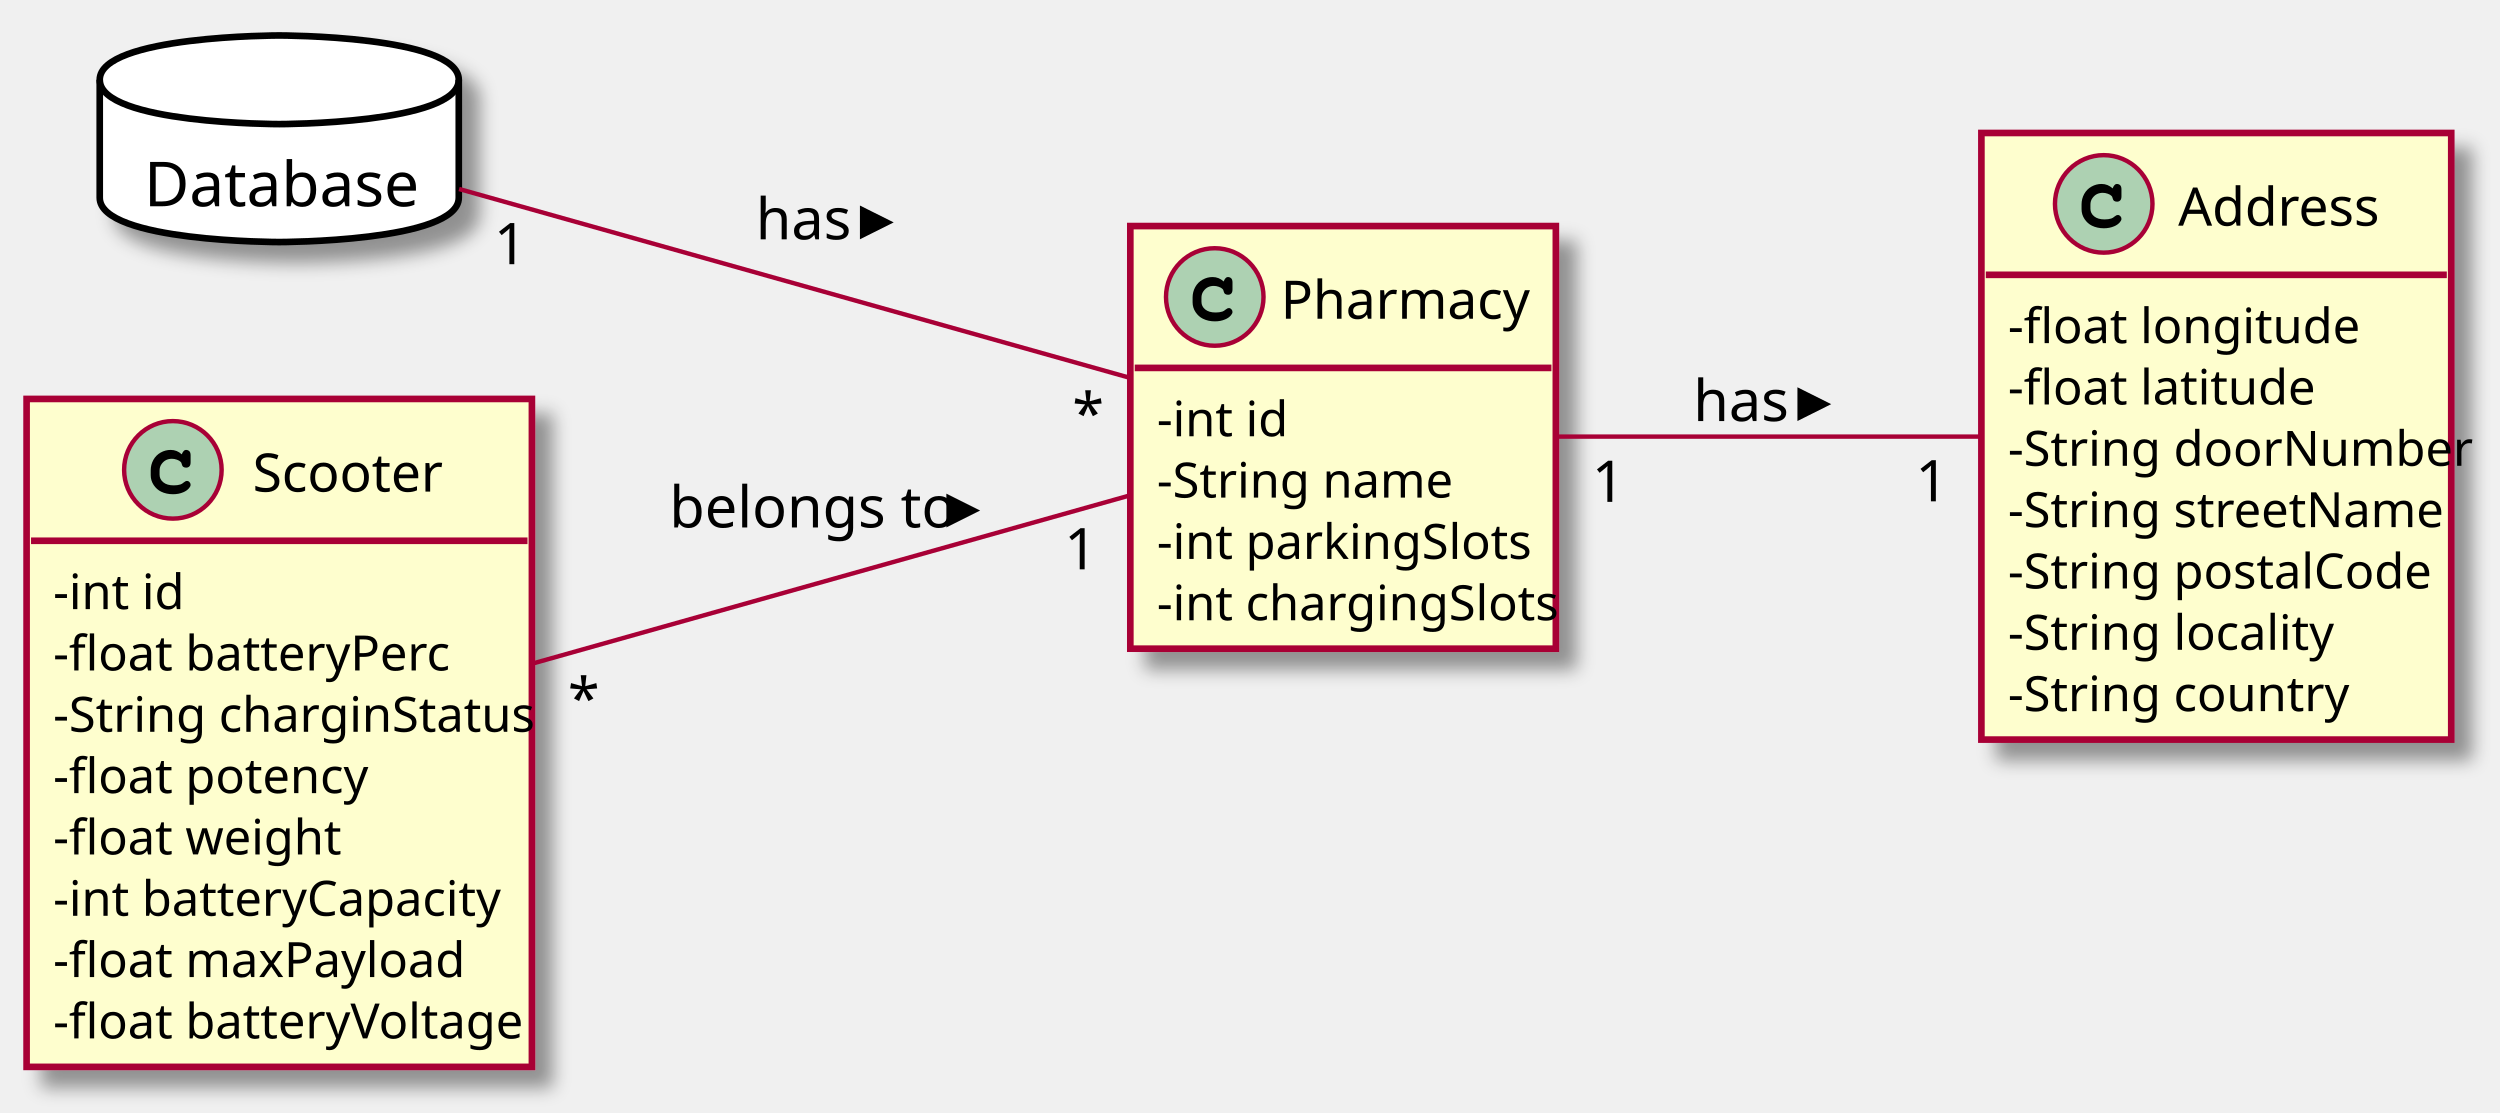
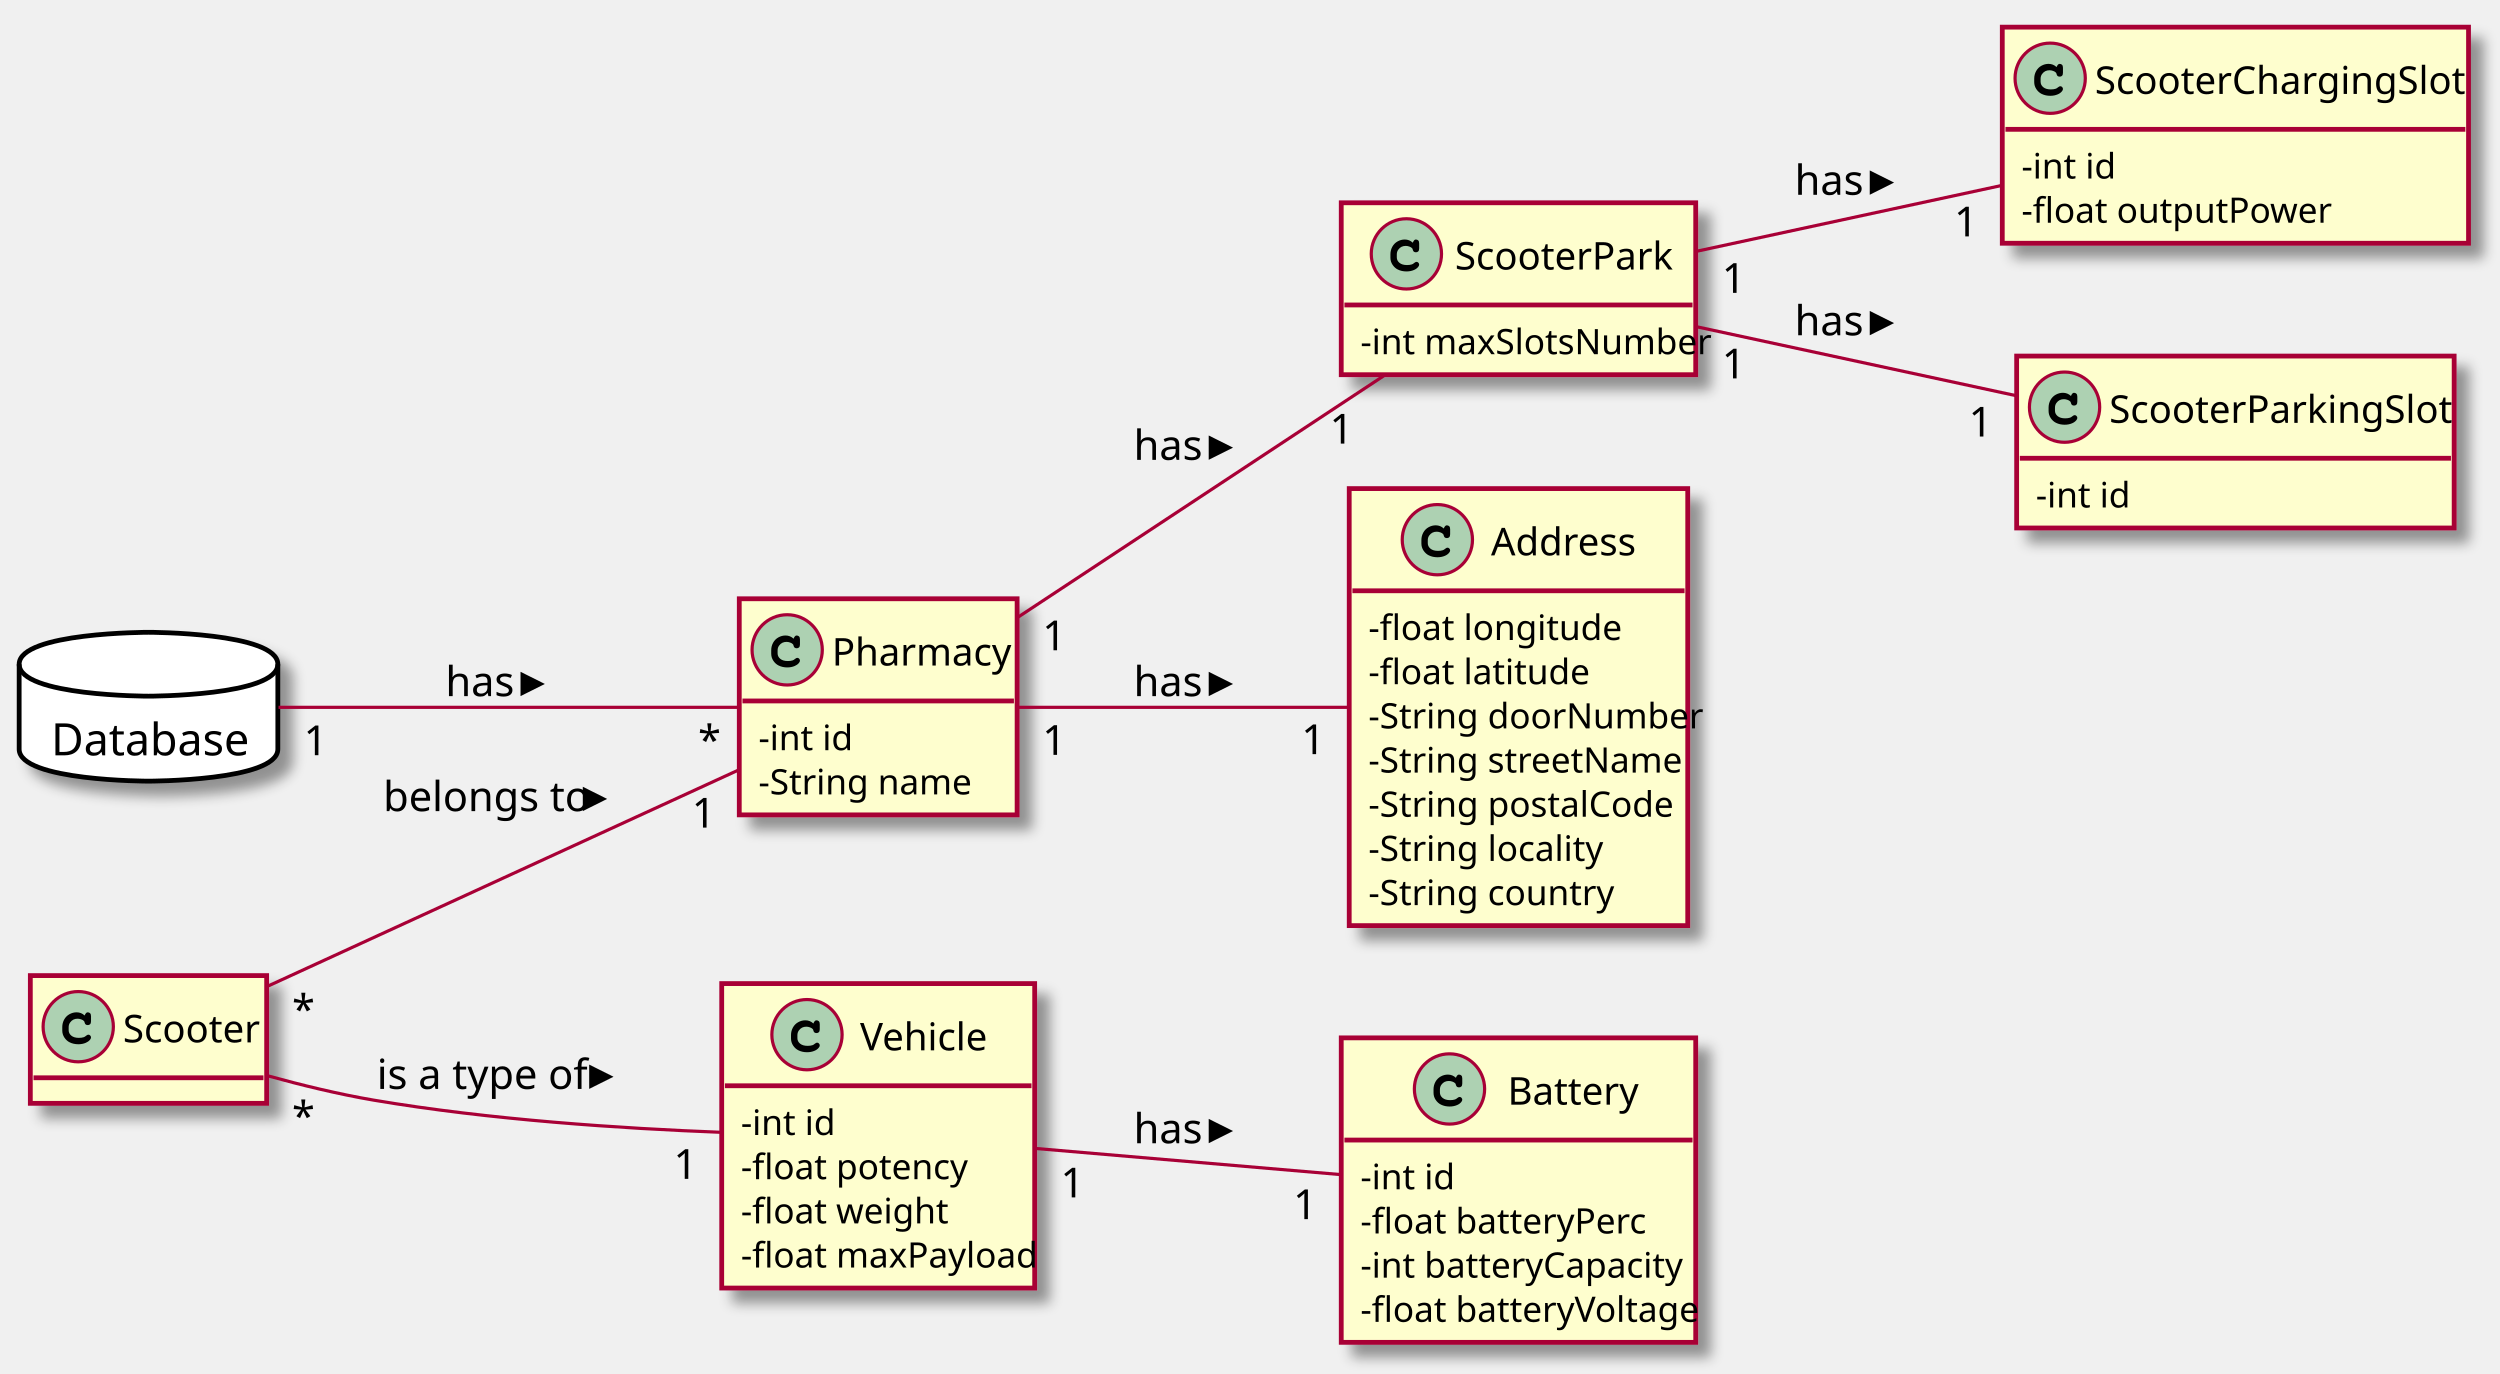
- <svg xmlns="http://www.w3.org/2000/svg" contentScriptType="application/ecmascript" contentStyleType="text/css" height="251px" preserveAspectRatio="none" style="width:564px;height:251px;" version="1.1" viewBox="0 0 564 251" width="564px" zoomAndPan="magnify">
+ <svg xmlns="http://www.w3.org/2000/svg" contentScriptType="application/ecmascript" contentStyleType="text/css" height="301.7px" preserveAspectRatio="none" style="width:548px;height:301px;" version="1.1" viewBox="0 0 548 301" width="548.8px" zoomAndPan="magnify">
  <defs>
-     <filter height="300%" id="fy9urzwmaivgw" width="300%" x="-1" y="-1">
-       <feGaussianBlur result="blurOut" stdDeviation="2.0" />
+     <filter height="300%" id="f148tttxn4pdrm" width="300%" x="-1" y="-1">
+       <feGaussianBlur result="blurOut" stdDeviation="1.4" />
      <feColorMatrix in="blurOut" result="blurOut2" type="matrix" values="0 0 0 0 0 0 0 0 0 0 0 0 0 0 0 0 0 0 .4 0" />
-       <feOffset dx="4.0" dy="4.0" in="blurOut2" result="blurOut3" />
+       <feOffset dx="2.8" dy="2.8" in="blurOut2" result="blurOut3" />
      <feBlend in="SourceGraphic" in2="blurOut3" mode="normal" />
    </filter>
  </defs>
  <g>
-     <path d="M22.5,18 C22.5,8 63,8 63,8 C63,8 103.5,8 103.5,18 L103.5,44.609 C103.5,54.609 63,54.609 63,54.609 C63,54.609 22.5,54.609 22.5,44.609 L22.5,18 " fill="#FFFFFF" filter="url(#fy9urzwmaivgw)" style="stroke: #000000; stroke-width: 1.5;" />
-     <path d="M22.5,18 C22.5,28 63,28 63,28 C63,28 103.5,28 103.5,18 " fill="none" style="stroke: #000000; stroke-width: 1.5;" />
-     <text fill="#000000" font-family="sans-serif" font-size="14" lengthAdjust="spacingAndGlyphs" textLength="61" x="32.5" y="46.533">Database</text>
-     <rect fill="#FEFECE" filter="url(#fy9urzwmaivgw)" height="95.344" id="Pharmacy" style="stroke: #A80036; stroke-width: 1.5;" width="96" x="255" y="51" />
-     <ellipse cx="274.05" cy="67" fill="#ADD1B2" rx="11" ry="11" style="stroke: #A80036; stroke-width: 1.0;" />
-     <path d="M276.05,63.5 Q276.253,63 276.488,62.75 Q276.722,62.5 276.988,62.5 Q277.456,62.5 277.753,62.781 Q278.05,63.062 278.05,63.719 L278.05,65.281 Q278.05,65.938 277.769,66.219 Q277.488,66.5 277.05,66.5 Q276.659,66.5 276.409,66.328 Q276.159,66.156 276.05,65.703 Q276.003,65.391 275.831,65.219 Q275.519,64.891 274.956,64.703 Q274.394,64.5 273.831,64.5 Q273.128,64.5 272.534,64.781 Q271.956,65.062 271.503,65.688 Q271.05,66.312 271.05,67.172 L271.05,68.094 Q271.05,69.125 271.894,69.812 Q272.738,70.5 274.238,70.5 Q275.128,70.5 275.753,70.297 Q276.113,70.188 276.519,69.828 Q276.784,69.625 276.925,69.562 Q277.066,69.5 277.238,69.5 Q277.566,69.5 277.8,69.766 Q278.05,70.016 278.05,70.375 Q278.05,70.719 277.706,71.125 Q277.206,71.719 276.409,72.047 Q275.363,72.5 274.081,72.5 Q272.581,72.5 271.378,71.906 Q270.409,71.438 269.722,70.422 Q269.05,69.406 269.05,68.203 L269.05,67.109 Q269.05,65.859 269.644,64.766 Q270.253,63.672 271.3,63.094 Q272.363,62.5 273.55,62.5 Q274.269,62.5 274.894,62.75 Q275.519,63 276.05,63.5 Z " />
-     <text fill="#000000" font-family="sans-serif" font-size="12" lengthAdjust="spacingAndGlyphs" textLength="55" x="288.95" y="71.91">Pharmacy</text>
-     <line style="stroke: #A80036; stroke-width: 1.5;" x1="256" x2="350" y1="83" y2="83" />
-     <text fill="#000000" font-family="sans-serif" font-size="11" lengthAdjust="spacingAndGlyphs" textLength="26" x="261" y="98.419">-int id</text>
-     <text fill="#000000" font-family="sans-serif" font-size="11" lengthAdjust="spacingAndGlyphs" textLength="61" x="261" y="112.255">-String name</text>
-     <text fill="#000000" font-family="sans-serif" font-size="11" lengthAdjust="spacingAndGlyphs" textLength="77" x="261" y="126.091">-int parkingSlots</text>
-     <text fill="#000000" font-family="sans-serif" font-size="11" lengthAdjust="spacingAndGlyphs" textLength="84" x="261" y="139.927">-int chargingSlots</text>
-     <rect fill="#FEFECE" filter="url(#fy9urzwmaivgw)" height="150.688" id="Scooter" style="stroke: #A80036; stroke-width: 1.5;" width="114" x="6" y="90" />
-     <ellipse cx="39" cy="106" fill="#ADD1B2" rx="11" ry="11" style="stroke: #A80036; stroke-width: 1.0;" />
-     <path d="M41,102.5 Q41.203,102 41.438,101.75 Q41.672,101.5 41.938,101.5 Q42.406,101.5 42.703,101.781 Q43,102.062 43,102.719 L43,104.281 Q43,104.938 42.719,105.219 Q42.438,105.5 42,105.5 Q41.609,105.5 41.359,105.328 Q41.109,105.156 41,104.703 Q40.953,104.391 40.781,104.219 Q40.469,103.891 39.906,103.703 Q39.344,103.5 38.781,103.5 Q38.078,103.5 37.484,103.781 Q36.906,104.062 36.453,104.688 Q36,105.312 36,106.172 L36,107.094 Q36,108.125 36.844,108.812 Q37.688,109.5 39.188,109.5 Q40.078,109.5 40.703,109.297 Q41.062,109.188 41.469,108.828 Q41.734,108.625 41.875,108.562 Q42.016,108.5 42.188,108.5 Q42.516,108.5 42.75,108.766 Q43,109.016 43,109.375 Q43,109.719 42.656,110.125 Q42.156,110.719 41.359,111.047 Q40.312,111.5 39.031,111.5 Q37.531,111.5 36.328,110.906 Q35.359,110.438 34.672,109.422 Q34,108.406 34,107.203 L34,106.109 Q34,104.859 34.594,103.766 Q35.203,102.672 36.25,102.094 Q37.312,101.5 38.5,101.5 Q39.219,101.5 39.844,101.75 Q40.469,102 41,102.5 Z " />
-     <text fill="#000000" font-family="sans-serif" font-size="12" lengthAdjust="spacingAndGlyphs" textLength="42" x="57" y="110.91">Scooter</text>
-     <line style="stroke: #A80036; stroke-width: 1.5;" x1="7" x2="119" y1="122" y2="122" />
-     <text fill="#000000" font-family="sans-serif" font-size="11" lengthAdjust="spacingAndGlyphs" textLength="26" x="12" y="137.419">-int id</text>
-     <text fill="#000000" font-family="sans-serif" font-size="11" lengthAdjust="spacingAndGlyphs" textLength="84" x="12" y="151.255">-float batteryPerc</text>
-     <text fill="#000000" font-family="sans-serif" font-size="11" lengthAdjust="spacingAndGlyphs" textLength="102" x="12" y="165.091">-String charginStatus</text>
-     <text fill="#000000" font-family="sans-serif" font-size="11" lengthAdjust="spacingAndGlyphs" textLength="67" x="12" y="178.927">-float potency</text>
-     <text fill="#000000" font-family="sans-serif" font-size="11" lengthAdjust="spacingAndGlyphs" textLength="61" x="12" y="192.763">-float weight</text>
-     <text fill="#000000" font-family="sans-serif" font-size="11" lengthAdjust="spacingAndGlyphs" textLength="94" x="12" y="206.599">-int batteryCapacity</text>
-     <text fill="#000000" font-family="sans-serif" font-size="11" lengthAdjust="spacingAndGlyphs" textLength="86" x="12" y="220.435">-float maxPayload</text>
-     <text fill="#000000" font-family="sans-serif" font-size="11" lengthAdjust="spacingAndGlyphs" textLength="99" x="12" y="234.27">-float batteryVoltage</text>
-     <rect fill="#FEFECE" filter="url(#fy9urzwmaivgw)" height="136.852" id="Address" style="stroke: #A80036; stroke-width: 1.5;" width="106" x="447" y="30" />
-     <ellipse cx="474.6" cy="46" fill="#ADD1B2" rx="11" ry="11" style="stroke: #A80036; stroke-width: 1.0;" />
-     <path d="M476.6,42.5 Q476.803,42 477.038,41.75 Q477.272,41.5 477.538,41.5 Q478.006,41.5 478.303,41.781 Q478.6,42.062 478.6,42.719 L478.6,44.281 Q478.6,44.938 478.319,45.219 Q478.038,45.5 477.6,45.5 Q477.209,45.5 476.959,45.328 Q476.709,45.156 476.6,44.703 Q476.553,44.391 476.381,44.219 Q476.069,43.891 475.506,43.703 Q474.944,43.5 474.381,43.5 Q473.678,43.5 473.084,43.781 Q472.506,44.062 472.053,44.688 Q471.6,45.312 471.6,46.172 L471.6,47.094 Q471.6,48.125 472.444,48.812 Q473.288,49.5 474.788,49.5 Q475.678,49.5 476.303,49.297 Q476.663,49.188 477.069,48.828 Q477.334,48.625 477.475,48.562 Q477.616,48.5 477.788,48.5 Q478.116,48.5 478.35,48.766 Q478.6,49.016 478.6,49.375 Q478.6,49.719 478.256,50.125 Q477.756,50.719 476.959,51.047 Q475.913,51.5 474.631,51.5 Q473.131,51.5 471.928,50.906 Q470.959,50.438 470.272,49.422 Q469.6,48.406 469.6,47.203 L469.6,46.109 Q469.6,44.859 470.194,43.766 Q470.803,42.672 471.85,42.094 Q472.913,41.5 474.1,41.5 Q474.819,41.5 475.444,41.75 Q476.069,42 476.6,42.5 Z " />
-     <text fill="#000000" font-family="sans-serif" font-size="12" lengthAdjust="spacingAndGlyphs" textLength="46" x="491.4" y="50.91">Address</text>
-     <line style="stroke: #A80036; stroke-width: 1.5;" x1="448" x2="552" y1="62" y2="62" />
-     <text fill="#000000" font-family="sans-serif" font-size="11" lengthAdjust="spacingAndGlyphs" textLength="71" x="453" y="77.419">-float longitude</text>
-     <text fill="#000000" font-family="sans-serif" font-size="11" lengthAdjust="spacingAndGlyphs" textLength="62" x="453" y="91.255">-float latitude</text>
-     <text fill="#000000" font-family="sans-serif" font-size="11" lengthAdjust="spacingAndGlyphs" textLength="94" x="453" y="105.091">-String doorNumber</text>
-     <text fill="#000000" font-family="sans-serif" font-size="11" lengthAdjust="spacingAndGlyphs" textLength="90" x="453" y="118.927">-String streetName</text>
-     <text fill="#000000" font-family="sans-serif" font-size="11" lengthAdjust="spacingAndGlyphs" textLength="89" x="453" y="132.763">-String postalCode</text>
-     <text fill="#000000" font-family="sans-serif" font-size="11" lengthAdjust="spacingAndGlyphs" textLength="68" x="453" y="146.599">-String locality</text>
-     <text fill="#000000" font-family="sans-serif" font-size="11" lengthAdjust="spacingAndGlyphs" textLength="72" x="453" y="160.435">-String country</text>
-     <path d="M103.568,42.639 C145.205,54.36 210.718,72.803 254.968,85.26 " fill="none" id="Database-Pharmacy" style="stroke: #A80036; stroke-width: 1.0;" />
-     <text fill="#000000" font-family="sans-serif" font-size="13" lengthAdjust="spacingAndGlyphs" textLength="21" x="170.5" y="53.995">has</text>
-     <polygon fill="#000000" points="194.5,47.176,200.5,50.176,194.5,53.176,194.5,47.176" style="stroke: #000000; stroke-width: 1.0;" />
-     <text fill="#000000" font-family="sans-serif" font-size="13" lengthAdjust="spacingAndGlyphs" textLength="7" x="111.418" y="59.609">1</text>
-     <text fill="#000000" font-family="sans-serif" font-size="13" lengthAdjust="spacingAndGlyphs" textLength="5" x="241.915" y="97.921">*</text>
-     <path d="M120.101,149.707 C161.055,138.178 215.956,122.722 254.695,111.817 " fill="none" id="Scooter-Pharmacy" style="stroke: #A80036; stroke-width: 1.0;" />
-     <text fill="#000000" font-family="sans-serif" font-size="13" lengthAdjust="spacingAndGlyphs" textLength="60" x="151" y="118.995">belongs to</text>
-     <polygon fill="#000000" points="214,112.176,220,115.176,214,118.176,214,112.176" style="stroke: #000000; stroke-width: 1.0;" />
-     <text fill="#000000" font-family="sans-serif" font-size="13" lengthAdjust="spacingAndGlyphs" textLength="5" x="128.11" y="162.199">*</text>
-     <text fill="#000000" font-family="sans-serif" font-size="13" lengthAdjust="spacingAndGlyphs" textLength="7" x="240.086" y="128.444">1</text>
-     <path d="M351.204,98.5 C380.059,98.5 417.008,98.5 446.744,98.5 " fill="none" id="Pharmacy-Address" style="stroke: #A80036; stroke-width: 1.0;" />
-     <text fill="#000000" font-family="sans-serif" font-size="13" lengthAdjust="spacingAndGlyphs" textLength="21" x="382" y="94.995">has</text>
-     <polygon fill="#000000" points="406,88.176,412,91.176,406,94.176,406,88.176" style="stroke: #000000; stroke-width: 1.0;" />
-     <text fill="#000000" font-family="sans-serif" font-size="13" lengthAdjust="spacingAndGlyphs" textLength="7" x="359.121" y="113.221">1</text>
-     <text fill="#000000" font-family="sans-serif" font-size="13" lengthAdjust="spacingAndGlyphs" textLength="7" x="432.117" y="113.104">1</text>
+     <path d="M4.2,145.6 C4.2,138.6 32.55,138.6 32.55,138.6 C32.55,138.6 60.9,138.6 60.9,145.6 L60.9,164.227 C60.9,171.227 32.55,171.227 32.55,171.227 C32.55,171.227 4.2,171.227 4.2,164.227 L4.2,145.6 " fill="#FFFFFF" filter="url(#f148tttxn4pdrm)" style="stroke: #000000; stroke-width: 1.05;" />
+     <path d="M4.2,145.6 C4.2,152.6 32.55,152.6 32.55,152.6 C32.55,152.6 60.9,152.6 60.9,145.6 " fill="none" style="stroke: #000000; stroke-width: 1.05;" />
+     <text fill="#000000" font-family="sans-serif" font-size="9.8" lengthAdjust="spacingAndGlyphs" textLength="42.7" x="11.2" y="165.573">Database</text>
+     <rect fill="#FEFECE" filter="url(#f148tttxn4pdrm)" height="47.37" id="Pharmacy" style="stroke: #A80036; stroke-width: 1.05;" width="60.9" x="162.05" y="131.25" />
+     <ellipse cx="172.55" cy="142.45" fill="#ADD1B2" rx="7.7" ry="7.7" style="stroke: #A80036; stroke-width: 0.7;" />
+     <path d="M173.95,140 Q174.092,139.65 174.256,139.475 Q174.42,139.3 174.606,139.3 Q174.934,139.3 175.142,139.497 Q175.35,139.694 175.35,140.153 L175.35,141.247 Q175.35,141.706 175.153,141.903 Q174.956,142.1 174.65,142.1 Q174.377,142.1 174.202,141.98 Q174.027,141.859 173.95,141.542 Q173.917,141.323 173.797,141.203 Q173.578,140.973 173.184,140.842 Q172.791,140.7 172.397,140.7 Q171.905,140.7 171.489,140.897 Q171.084,141.094 170.767,141.531 Q170.45,141.969 170.45,142.57 L170.45,143.216 Q170.45,143.938 171.041,144.419 Q171.631,144.9 172.681,144.9 Q173.305,144.9 173.742,144.758 Q173.994,144.681 174.278,144.43 Q174.464,144.287 174.562,144.244 Q174.661,144.2 174.781,144.2 Q175.011,144.2 175.175,144.386 Q175.35,144.561 175.35,144.812 Q175.35,145.053 175.109,145.338 Q174.759,145.753 174.202,145.983 Q173.469,146.3 172.572,146.3 Q171.522,146.3 170.68,145.884 Q170.002,145.556 169.52,144.845 Q169.05,144.134 169.05,143.292 L169.05,142.527 Q169.05,141.652 169.466,140.886 Q169.892,140.12 170.625,139.716 Q171.369,139.3 172.2,139.3 Q172.703,139.3 173.141,139.475 Q173.578,139.65 173.95,140 Z " />
+     <text fill="#000000" font-family="sans-serif" font-size="8.4" lengthAdjust="spacingAndGlyphs" textLength="38.5" x="182.35" y="145.887">Pharmacy</text>
+     <line style="stroke: #A80036; stroke-width: 1.05;" x1="162.75" x2="222.25" y1="153.65" y2="153.65" />
+     <text fill="#000000" font-family="sans-serif" font-size="7.7" lengthAdjust="spacingAndGlyphs" textLength="18.2" x="166.25" y="164.443">-int id</text>
+     <text fill="#000000" font-family="sans-serif" font-size="7.7" lengthAdjust="spacingAndGlyphs" textLength="42.7" x="166.25" y="174.128">-String name</text>
+     <rect fill="#FEFECE" filter="url(#f148tttxn4pdrm)" height="37.685" id="ScooterPark" style="stroke: #A80036; stroke-width: 1.05;" width="77.7" x="294" y="44.45" />
+     <ellipse cx="308.28" cy="55.65" fill="#ADD1B2" rx="7.7" ry="7.7" style="stroke: #A80036; stroke-width: 0.7;" />
+     <path d="M309.68,53.2 Q309.822,52.85 309.986,52.675 Q310.15,52.5 310.336,52.5 Q310.664,52.5 310.872,52.697 Q311.08,52.894 311.08,53.353 L311.08,54.447 Q311.08,54.906 310.883,55.103 Q310.686,55.3 310.38,55.3 Q310.107,55.3 309.932,55.18 Q309.757,55.059 309.68,54.742 Q309.647,54.523 309.527,54.403 Q309.308,54.173 308.914,54.042 Q308.521,53.9 308.127,53.9 Q307.635,53.9 307.219,54.097 Q306.814,54.294 306.497,54.731 Q306.18,55.169 306.18,55.77 L306.18,56.416 Q306.18,57.138 306.771,57.619 Q307.361,58.1 308.411,58.1 Q309.035,58.1 309.472,57.958 Q309.724,57.881 310.008,57.63 Q310.194,57.487 310.293,57.444 Q310.391,57.4 310.511,57.4 Q310.741,57.4 310.905,57.586 Q311.08,57.761 311.08,58.013 Q311.08,58.253 310.839,58.538 Q310.489,58.953 309.932,59.183 Q309.199,59.5 308.302,59.5 Q307.252,59.5 306.41,59.084 Q305.732,58.756 305.25,58.045 Q304.78,57.334 304.78,56.492 L304.78,55.727 Q304.78,54.852 305.196,54.086 Q305.622,53.32 306.355,52.916 Q307.099,52.5 307.93,52.5 Q308.433,52.5 308.871,52.675 Q309.308,52.85 309.68,53.2 Z " />
+     <text fill="#000000" font-family="sans-serif" font-size="8.4" lengthAdjust="spacingAndGlyphs" textLength="46.9" x="318.92" y="59.087">ScooterPark</text>
+     <line style="stroke: #A80036; stroke-width: 1.05;" x1="294.7" x2="371" y1="66.85" y2="66.85" />
+     <text fill="#000000" font-family="sans-serif" font-size="7.7" lengthAdjust="spacingAndGlyphs" textLength="69.3" x="298.2" y="77.643">-int maxSlotsNumber</text>
+     <rect fill="#FEFECE" filter="url(#f148tttxn4pdrm)" height="47.37" id="ScooterChargingSlot" style="stroke: #A80036; stroke-width: 1.05;" width="102.2" x="438.9" y="5.95" />
+     <ellipse cx="449.4" cy="17.15" fill="#ADD1B2" rx="7.7" ry="7.7" style="stroke: #A80036; stroke-width: 0.7;" />
+     <path d="M450.8,14.7 Q450.942,14.35 451.106,14.175 Q451.27,14 451.456,14 Q451.784,14 451.992,14.197 Q452.2,14.394 452.2,14.853 L452.2,15.947 Q452.2,16.406 452.003,16.603 Q451.806,16.8 451.5,16.8 Q451.227,16.8 451.052,16.68 Q450.877,16.559 450.8,16.242 Q450.767,16.023 450.647,15.903 Q450.428,15.673 450.034,15.542 Q449.641,15.4 449.247,15.4 Q448.755,15.4 448.339,15.597 Q447.934,15.794 447.617,16.231 Q447.3,16.669 447.3,17.27 L447.3,17.916 Q447.3,18.637 447.891,19.119 Q448.481,19.6 449.531,19.6 Q450.155,19.6 450.592,19.458 Q450.844,19.381 451.128,19.13 Q451.314,18.988 451.413,18.944 Q451.511,18.9 451.631,18.9 Q451.861,18.9 452.025,19.086 Q452.2,19.261 452.2,19.512 Q452.2,19.753 451.959,20.038 Q451.609,20.453 451.052,20.683 Q450.319,21 449.422,21 Q448.372,21 447.53,20.584 Q446.852,20.256 446.37,19.545 Q445.9,18.834 445.9,17.992 L445.9,17.227 Q445.9,16.352 446.316,15.586 Q446.742,14.82 447.475,14.416 Q448.219,14 449.05,14 Q449.553,14 449.991,14.175 Q450.428,14.35 450.8,14.7 Z " />
+     <text fill="#000000" font-family="sans-serif" font-size="8.4" lengthAdjust="spacingAndGlyphs" textLength="79.8" x="459.2" y="20.587">ScooterChargingSlot</text>
+     <line style="stroke: #A80036; stroke-width: 1.05;" x1="439.6" x2="540.4" y1="28.35" y2="28.35" />
+     <text fill="#000000" font-family="sans-serif" font-size="7.7" lengthAdjust="spacingAndGlyphs" textLength="18.2" x="443.1" y="39.143">-int id</text>
+     <text fill="#000000" font-family="sans-serif" font-size="7.7" lengthAdjust="spacingAndGlyphs" textLength="63" x="443.1" y="48.828">-float outputPower</text>
+     <rect fill="#FEFECE" filter="url(#f148tttxn4pdrm)" height="37.685" id="ScooterParkingSlot" style="stroke: #A80036; stroke-width: 1.05;" width="95.9" x="442.05" y="78.05" />
+     <ellipse cx="452.55" cy="89.25" fill="#ADD1B2" rx="7.7" ry="7.7" style="stroke: #A80036; stroke-width: 0.7;" />
+     <path d="M453.95,86.8 Q454.092,86.45 454.256,86.275 Q454.42,86.1 454.606,86.1 Q454.934,86.1 455.142,86.297 Q455.35,86.494 455.35,86.953 L455.35,88.047 Q455.35,88.506 455.153,88.703 Q454.956,88.9 454.65,88.9 Q454.377,88.9 454.202,88.78 Q454.027,88.659 453.95,88.342 Q453.917,88.123 453.797,88.003 Q453.578,87.773 453.184,87.642 Q452.791,87.5 452.397,87.5 Q451.905,87.5 451.489,87.697 Q451.084,87.894 450.767,88.331 Q450.45,88.769 450.45,89.37 L450.45,90.016 Q450.45,90.737 451.041,91.219 Q451.631,91.7 452.681,91.7 Q453.305,91.7 453.742,91.558 Q453.994,91.481 454.278,91.23 Q454.464,91.088 454.562,91.044 Q454.661,91 454.781,91 Q455.011,91 455.175,91.186 Q455.35,91.361 455.35,91.612 Q455.35,91.853 455.109,92.138 Q454.759,92.553 454.202,92.783 Q453.469,93.1 452.572,93.1 Q451.522,93.1 450.68,92.684 Q450.002,92.356 449.52,91.645 Q449.05,90.934 449.05,90.092 L449.05,89.327 Q449.05,88.452 449.466,87.686 Q449.892,86.92 450.625,86.516 Q451.369,86.1 452.2,86.1 Q452.703,86.1 453.141,86.275 Q453.578,86.45 453.95,86.8 Z " />
+     <text fill="#000000" font-family="sans-serif" font-size="8.4" lengthAdjust="spacingAndGlyphs" textLength="73.5" x="462.35" y="92.687">ScooterParkingSlot</text>
+     <line style="stroke: #A80036; stroke-width: 1.05;" x1="442.75" x2="537.25" y1="100.45" y2="100.45" />
+     <text fill="#000000" font-family="sans-serif" font-size="7.7" lengthAdjust="spacingAndGlyphs" textLength="18.2" x="446.25" y="111.243">-int id</text>
+     <rect fill="#FEFECE" filter="url(#f148tttxn4pdrm)" height="28" id="Scooter" style="stroke: #A80036; stroke-width: 1.05;" width="51.8" x="6.65" y="213.85" />
+     <ellipse cx="17.15" cy="225.05" fill="#ADD1B2" rx="7.7" ry="7.7" style="stroke: #A80036; stroke-width: 0.7;" />
+     <path d="M18.55,222.6 Q18.692,222.25 18.856,222.075 Q19.02,221.9 19.206,221.9 Q19.534,221.9 19.742,222.097 Q19.95,222.294 19.95,222.753 L19.95,223.847 Q19.95,224.306 19.753,224.503 Q19.556,224.7 19.25,224.7 Q18.977,224.7 18.802,224.58 Q18.627,224.459 18.55,224.142 Q18.517,223.923 18.397,223.803 Q18.178,223.573 17.784,223.442 Q17.391,223.3 16.997,223.3 Q16.505,223.3 16.089,223.497 Q15.684,223.694 15.367,224.131 Q15.05,224.569 15.05,225.17 L15.05,225.816 Q15.05,226.537 15.641,227.019 Q16.231,227.5 17.281,227.5 Q17.905,227.5 18.342,227.358 Q18.594,227.281 18.878,227.03 Q19.064,226.887 19.163,226.844 Q19.261,226.8 19.381,226.8 Q19.611,226.8 19.775,226.986 Q19.95,227.161 19.95,227.412 Q19.95,227.653 19.709,227.938 Q19.359,228.353 18.802,228.583 Q18.069,228.9 17.172,228.9 Q16.122,228.9 15.28,228.484 Q14.602,228.156 14.12,227.445 Q13.65,226.734 13.65,225.892 L13.65,225.127 Q13.65,224.252 14.066,223.486 Q14.492,222.72 15.225,222.316 Q15.969,221.9 16.8,221.9 Q17.303,221.9 17.741,222.075 Q18.178,222.25 18.55,222.6 Z " />
+     <text fill="#000000" font-family="sans-serif" font-size="8.4" lengthAdjust="spacingAndGlyphs" textLength="29.4" x="26.95" y="228.487">Scooter</text>
+     <line style="stroke: #A80036; stroke-width: 1.05;" x1="7.35" x2="57.75" y1="236.25" y2="236.25" />
+     <rect fill="#FEFECE" filter="url(#f148tttxn4pdrm)" height="66.741" id="Vehicle" style="stroke: #A80036; stroke-width: 1.05;" width="68.6" x="158.2" y="215.6" />
+     <ellipse cx="176.89" cy="226.8" fill="#ADD1B2" rx="7.7" ry="7.7" style="stroke: #A80036; stroke-width: 0.7;" />
+     <path d="M178.29,224.35 Q178.432,224 178.596,223.825 Q178.76,223.65 178.946,223.65 Q179.274,223.65 179.482,223.847 Q179.69,224.044 179.69,224.503 L179.69,225.597 Q179.69,226.056 179.493,226.253 Q179.296,226.45 178.99,226.45 Q178.717,226.45 178.542,226.33 Q178.367,226.209 178.29,225.892 Q178.257,225.673 178.137,225.553 Q177.918,225.323 177.524,225.192 Q177.131,225.05 176.737,225.05 Q176.245,225.05 175.829,225.247 Q175.424,225.444 175.107,225.881 Q174.79,226.319 174.79,226.92 L174.79,227.566 Q174.79,228.287 175.381,228.769 Q175.971,229.25 177.021,229.25 Q177.645,229.25 178.082,229.108 Q178.334,229.031 178.618,228.78 Q178.804,228.637 178.903,228.594 Q179.001,228.55 179.121,228.55 Q179.351,228.55 179.515,228.736 Q179.69,228.911 179.69,229.162 Q179.69,229.403 179.449,229.688 Q179.099,230.103 178.542,230.333 Q177.809,230.65 176.912,230.65 Q175.862,230.65 175.02,230.234 Q174.342,229.906 173.86,229.195 Q173.39,228.484 173.39,227.642 L173.39,226.877 Q173.39,226.002 173.806,225.236 Q174.232,224.47 174.965,224.066 Q175.709,223.65 176.54,223.65 Q177.043,223.65 177.481,223.825 Q177.918,224 178.29,224.35 Z " />
+     <text fill="#000000" font-family="sans-serif" font-size="8.4" lengthAdjust="spacingAndGlyphs" textLength="28" x="188.51" y="230.237">Vehicle</text>
+     <line style="stroke: #A80036; stroke-width: 1.05;" x1="158.9" x2="226.1" y1="238" y2="238" />
+     <text fill="#000000" font-family="sans-serif" font-size="7.7" lengthAdjust="spacingAndGlyphs" textLength="18.2" x="162.4" y="248.793">-int id</text>
+     <text fill="#000000" font-family="sans-serif" font-size="7.7" lengthAdjust="spacingAndGlyphs" textLength="46.9" x="162.4" y="258.478">-float potency</text>
+     <text fill="#000000" font-family="sans-serif" font-size="7.7" lengthAdjust="spacingAndGlyphs" textLength="42.7" x="162.4" y="268.164">-float weight</text>
+     <text fill="#000000" font-family="sans-serif" font-size="7.7" lengthAdjust="spacingAndGlyphs" textLength="60.2" x="162.4" y="277.849">-float maxPayload</text>
+     <rect fill="#FEFECE" filter="url(#f148tttxn4pdrm)" height="66.741" id="Battery" style="stroke: #A80036; stroke-width: 1.05;" width="77.7" x="294" y="227.5" />
+     <ellipse cx="317.73" cy="238.7" fill="#ADD1B2" rx="7.7" ry="7.7" style="stroke: #A80036; stroke-width: 0.7;" />
+     <path d="M319.13,236.25 Q319.272,235.9 319.436,235.725 Q319.6,235.55 319.786,235.55 Q320.114,235.55 320.322,235.747 Q320.53,235.944 320.53,236.403 L320.53,237.497 Q320.53,237.956 320.333,238.153 Q320.136,238.35 319.83,238.35 Q319.557,238.35 319.382,238.23 Q319.207,238.109 319.13,237.792 Q319.097,237.573 318.977,237.453 Q318.758,237.223 318.364,237.092 Q317.971,236.95 317.577,236.95 Q317.085,236.95 316.669,237.147 Q316.264,237.344 315.947,237.781 Q315.63,238.219 315.63,238.82 L315.63,239.466 Q315.63,240.188 316.221,240.669 Q316.811,241.15 317.861,241.15 Q318.485,241.15 318.922,241.008 Q319.174,240.931 319.458,240.68 Q319.644,240.537 319.743,240.494 Q319.841,240.45 319.961,240.45 Q320.191,240.45 320.355,240.636 Q320.53,240.811 320.53,241.062 Q320.53,241.303 320.289,241.588 Q319.939,242.003 319.382,242.233 Q318.649,242.55 317.752,242.55 Q316.702,242.55 315.86,242.134 Q315.182,241.806 314.7,241.095 Q314.23,240.384 314.23,239.542 L314.23,238.777 Q314.23,237.902 314.646,237.136 Q315.072,236.37 315.805,235.966 Q316.549,235.55 317.38,235.55 Q317.883,235.55 318.321,235.725 Q318.758,235.9 319.13,236.25 Z " />
+     <text fill="#000000" font-family="sans-serif" font-size="8.4" lengthAdjust="spacingAndGlyphs" textLength="25.9" x="330.47" y="242.137">Battery</text>
+     <line style="stroke: #A80036; stroke-width: 1.05;" x1="294.7" x2="371" y1="249.9" y2="249.9" />
+     <text fill="#000000" font-family="sans-serif" font-size="7.7" lengthAdjust="spacingAndGlyphs" textLength="18.2" x="298.2" y="260.693">-int id</text>
+     <text fill="#000000" font-family="sans-serif" font-size="7.7" lengthAdjust="spacingAndGlyphs" textLength="58.8" x="298.2" y="270.378">-float batteryPerc</text>
+     <text fill="#000000" font-family="sans-serif" font-size="7.7" lengthAdjust="spacingAndGlyphs" textLength="65.8" x="298.2" y="280.064">-int batteryCapacity</text>
+     <text fill="#000000" font-family="sans-serif" font-size="7.7" lengthAdjust="spacingAndGlyphs" textLength="69.3" x="298.2" y="289.749">-float batteryVoltage</text>
+     <rect fill="#FEFECE" filter="url(#f148tttxn4pdrm)" height="95.796" id="Address" style="stroke: #A80036; stroke-width: 1.05;" width="74.2" x="295.75" y="107.1" />
+     <ellipse cx="315.07" cy="118.3" fill="#ADD1B2" rx="7.7" ry="7.7" style="stroke: #A80036; stroke-width: 0.7;" />
+     <path d="M316.47,115.85 Q316.612,115.5 316.776,115.325 Q316.94,115.15 317.126,115.15 Q317.454,115.15 317.662,115.347 Q317.87,115.544 317.87,116.003 L317.87,117.097 Q317.87,117.556 317.673,117.753 Q317.476,117.95 317.17,117.95 Q316.897,117.95 316.722,117.83 Q316.547,117.709 316.47,117.392 Q316.437,117.173 316.317,117.053 Q316.098,116.823 315.704,116.692 Q315.311,116.55 314.917,116.55 Q314.425,116.55 314.009,116.747 Q313.604,116.944 313.287,117.381 Q312.97,117.819 312.97,118.42 L312.97,119.066 Q312.97,119.787 313.561,120.269 Q314.151,120.75 315.201,120.75 Q315.825,120.75 316.262,120.608 Q316.514,120.531 316.798,120.28 Q316.984,120.138 317.082,120.094 Q317.181,120.05 317.301,120.05 Q317.531,120.05 317.695,120.236 Q317.87,120.411 317.87,120.662 Q317.87,120.903 317.629,121.188 Q317.279,121.603 316.722,121.833 Q315.989,122.15 315.092,122.15 Q314.042,122.15 313.2,121.734 Q312.522,121.406 312.04,120.695 Q311.57,119.984 311.57,119.142 L311.57,118.377 Q311.57,117.502 311.986,116.736 Q312.412,115.97 313.145,115.566 Q313.889,115.15 314.72,115.15 Q315.223,115.15 315.661,115.325 Q316.098,115.5 316.47,115.85 Z " />
+     <text fill="#000000" font-family="sans-serif" font-size="8.4" lengthAdjust="spacingAndGlyphs" textLength="32.2" x="326.83" y="121.737">Address</text>
+     <line style="stroke: #A80036; stroke-width: 1.05;" x1="296.45" x2="369.25" y1="129.5" y2="129.5" />
+     <text fill="#000000" font-family="sans-serif" font-size="7.7" lengthAdjust="spacingAndGlyphs" textLength="49.7" x="299.95" y="140.293">-float longitude</text>
+     <text fill="#000000" font-family="sans-serif" font-size="7.7" lengthAdjust="spacingAndGlyphs" textLength="43.4" x="299.95" y="149.978">-float latitude</text>
+     <text fill="#000000" font-family="sans-serif" font-size="7.7" lengthAdjust="spacingAndGlyphs" textLength="65.8" x="299.95" y="159.664">-String doorNumber</text>
+     <text fill="#000000" font-family="sans-serif" font-size="7.7" lengthAdjust="spacingAndGlyphs" textLength="63" x="299.95" y="169.349">-String streetName</text>
+     <text fill="#000000" font-family="sans-serif" font-size="7.7" lengthAdjust="spacingAndGlyphs" textLength="62.3" x="299.95" y="179.034">-String postalCode</text>
+     <text fill="#000000" font-family="sans-serif" font-size="7.7" lengthAdjust="spacingAndGlyphs" textLength="47.6" x="299.95" y="188.719">-String locality</text>
+     <text fill="#000000" font-family="sans-serif" font-size="7.7" lengthAdjust="spacingAndGlyphs" textLength="50.4" x="299.95" y="198.404">-String country</text>
+     <path d="M61.049,155.05 C89.291,155.05 132.889,155.05 161.874,155.05 " fill="none" id="Database-Pharmacy" style="stroke: #A80036; stroke-width: 0.7;" />
+     <text fill="#000000" font-family="sans-serif" font-size="9.1" lengthAdjust="spacingAndGlyphs" textLength="14.7" x="97.65" y="152.597">has</text>
+     <polygon fill="#000000" points="114.45,147.823,118.65,149.923,114.45,152.023,114.45,147.823" style="stroke: #000000; stroke-width: 0.7;" />
+     <text fill="#000000" font-family="sans-serif" font-size="9.1" lengthAdjust="spacingAndGlyphs" textLength="4.9" x="66.561" y="165.54">1</text>
+     <text fill="#000000" font-family="sans-serif" font-size="9.1" lengthAdjust="spacingAndGlyphs" textLength="3.5" x="153.011" y="165.464">*</text>
+     <path d="M58.548,216.234 C86.7,203.308 132.146,182.441 161.999,168.734 " fill="none" id="Scooter-Pharmacy" style="stroke: #A80036; stroke-width: 0.7;" />
+     <text fill="#000000" font-family="sans-serif" font-size="9.1" lengthAdjust="spacingAndGlyphs" textLength="42" x="84" y="177.797">belongs to</text>
+     <polygon fill="#000000" points="128.1,173.023,132.3,175.123,128.1,177.223,128.1,173.023" style="stroke: #000000; stroke-width: 0.7;" />
+     <text fill="#000000" font-family="sans-serif" font-size="9.1" lengthAdjust="spacingAndGlyphs" textLength="3.5" x="64.011" y="224.521">*</text>
+     <text fill="#000000" font-family="sans-serif" font-size="9.1" lengthAdjust="spacingAndGlyphs" textLength="4.9" x="151.641" y="181.413">1</text>
+     <path d="M58.54,235.778 C65.996,237.838 74.218,239.844 81.9,241.15 C107.262,245.462 136.31,247.368 158.171,248.207 " fill="none" id="Scooter-Vehicle" style="stroke: #A80036; stroke-width: 0.7;" />
+     <text fill="#000000" font-family="sans-serif" font-size="9.1" lengthAdjust="spacingAndGlyphs" textLength="44.8" x="82.6" y="238.697">is a type of</text>
+     <polygon fill="#000000" points="129.5,233.923,133.7,236.023,129.5,238.123,129.5,233.923" style="stroke: #000000; stroke-width: 0.7;" />
+     <text fill="#000000" font-family="sans-serif" font-size="9.1" lengthAdjust="spacingAndGlyphs" textLength="3.5" x="64.001" y="247.912">*</text>
+     <text fill="#000000" font-family="sans-serif" font-size="9.1" lengthAdjust="spacingAndGlyphs" textLength="4.9" x="147.639" y="258.413">1</text>
+     <path d="M226.836,251.731 C247.076,253.464 272.904,255.676 293.917,257.476 " fill="none" id="Vehicle-Battery" style="stroke: #A80036; stroke-width: 0.7;" />
+     <text fill="#000000" font-family="sans-serif" font-size="9.1" lengthAdjust="spacingAndGlyphs" textLength="14.7" x="248.5" y="250.597">has</text>
+     <polygon fill="#000000" points="265.3,245.823,269.5,247.923,265.3,250.023,265.3,245.823" style="stroke: #000000; stroke-width: 0.7;" />
+     <text fill="#000000" font-family="sans-serif" font-size="9.1" lengthAdjust="spacingAndGlyphs" textLength="4.9" x="232.469" y="262.476">1</text>
+     <text fill="#000000" font-family="sans-serif" font-size="9.1" lengthAdjust="spacingAndGlyphs" textLength="4.9" x="283.456" y="267.235">1</text>
+     <path d="M223.008,155.05 C244.299,155.05 273.065,155.05 295.72,155.05 " fill="none" id="Pharmacy-Address" style="stroke: #A80036; stroke-width: 0.7;" />
+     <text fill="#000000" font-family="sans-serif" font-size="9.1" lengthAdjust="spacingAndGlyphs" textLength="14.7" x="248.5" y="152.597">has</text>
+     <polygon fill="#000000" points="265.3,147.823,269.5,149.923,265.3,152.023,265.3,147.823" style="stroke: #000000; stroke-width: 0.7;" />
+     <text fill="#000000" font-family="sans-serif" font-size="9.1" lengthAdjust="spacingAndGlyphs" textLength="4.9" x="228.467" y="165.464">1</text>
+     <text fill="#000000" font-family="sans-serif" font-size="9.1" lengthAdjust="spacingAndGlyphs" textLength="4.9" x="285.254" y="165.309">1</text>
+     <path d="M223.008,135.378 C246.772,119.696 279.846,97.868 303.342,82.361 " fill="none" id="Pharmacy-ScooterPark" style="stroke: #A80036; stroke-width: 0.7;" />
+     <text fill="#000000" font-family="sans-serif" font-size="9.1" lengthAdjust="spacingAndGlyphs" textLength="14.7" x="248.5" y="100.797">has</text>
+     <polygon fill="#000000" points="265.3,96.023,269.5,98.123,265.3,100.223,265.3,96.023" style="stroke: #000000; stroke-width: 0.7;" />
+     <text fill="#000000" font-family="sans-serif" font-size="9.1" lengthAdjust="spacingAndGlyphs" textLength="4.9" x="228.467" y="142.533">1</text>
+     <text fill="#000000" font-family="sans-serif" font-size="9.1" lengthAdjust="spacingAndGlyphs" textLength="4.9" x="291.451" y="97.231">1</text>
+     <path d="M371.851,55.087 C392.026,50.735 417.029,45.341 438.773,40.65 " fill="none" id="ScooterPark-ScooterChargingSlot" style="stroke: #A80036; stroke-width: 0.7;" />
+     <text fill="#000000" font-family="sans-serif" font-size="9.1" lengthAdjust="spacingAndGlyphs" textLength="14.7" x="393.4" y="42.697">has</text>
+     <polygon fill="#000000" points="410.2,37.923,414.4,40.023,410.2,42.123,410.2,37.923" style="stroke: #000000; stroke-width: 0.7;" />
+     <text fill="#000000" font-family="sans-serif" font-size="9.1" lengthAdjust="spacingAndGlyphs" textLength="4.9" x="377.42" y="64.2">1</text>
+     <text fill="#000000" font-family="sans-serif" font-size="9.1" lengthAdjust="spacingAndGlyphs" textLength="4.9" x="428.337" y="51.823">1</text>
+     <path d="M371.851,71.613 C393.017,76.179 419.496,81.891 441.951,86.736 " fill="none" id="ScooterPark-ScooterParkingSlot" style="stroke: #A80036; stroke-width: 0.7;" />
+     <text fill="#000000" font-family="sans-serif" font-size="9.1" lengthAdjust="spacingAndGlyphs" textLength="14.7" x="393.4" y="73.497">has</text>
+     <polygon fill="#000000" points="410.2,68.723,414.4,70.823,410.2,72.923,410.2,68.723" style="stroke: #000000; stroke-width: 0.7;" />
+     <text fill="#000000" font-family="sans-serif" font-size="9.1" lengthAdjust="spacingAndGlyphs" textLength="4.9" x="377.42" y="82.946">1</text>
+     <text fill="#000000" font-family="sans-serif" font-size="9.1" lengthAdjust="spacingAndGlyphs" textLength="4.9" x="431.528" y="95.697">1</text>
  </g>
</svg>
